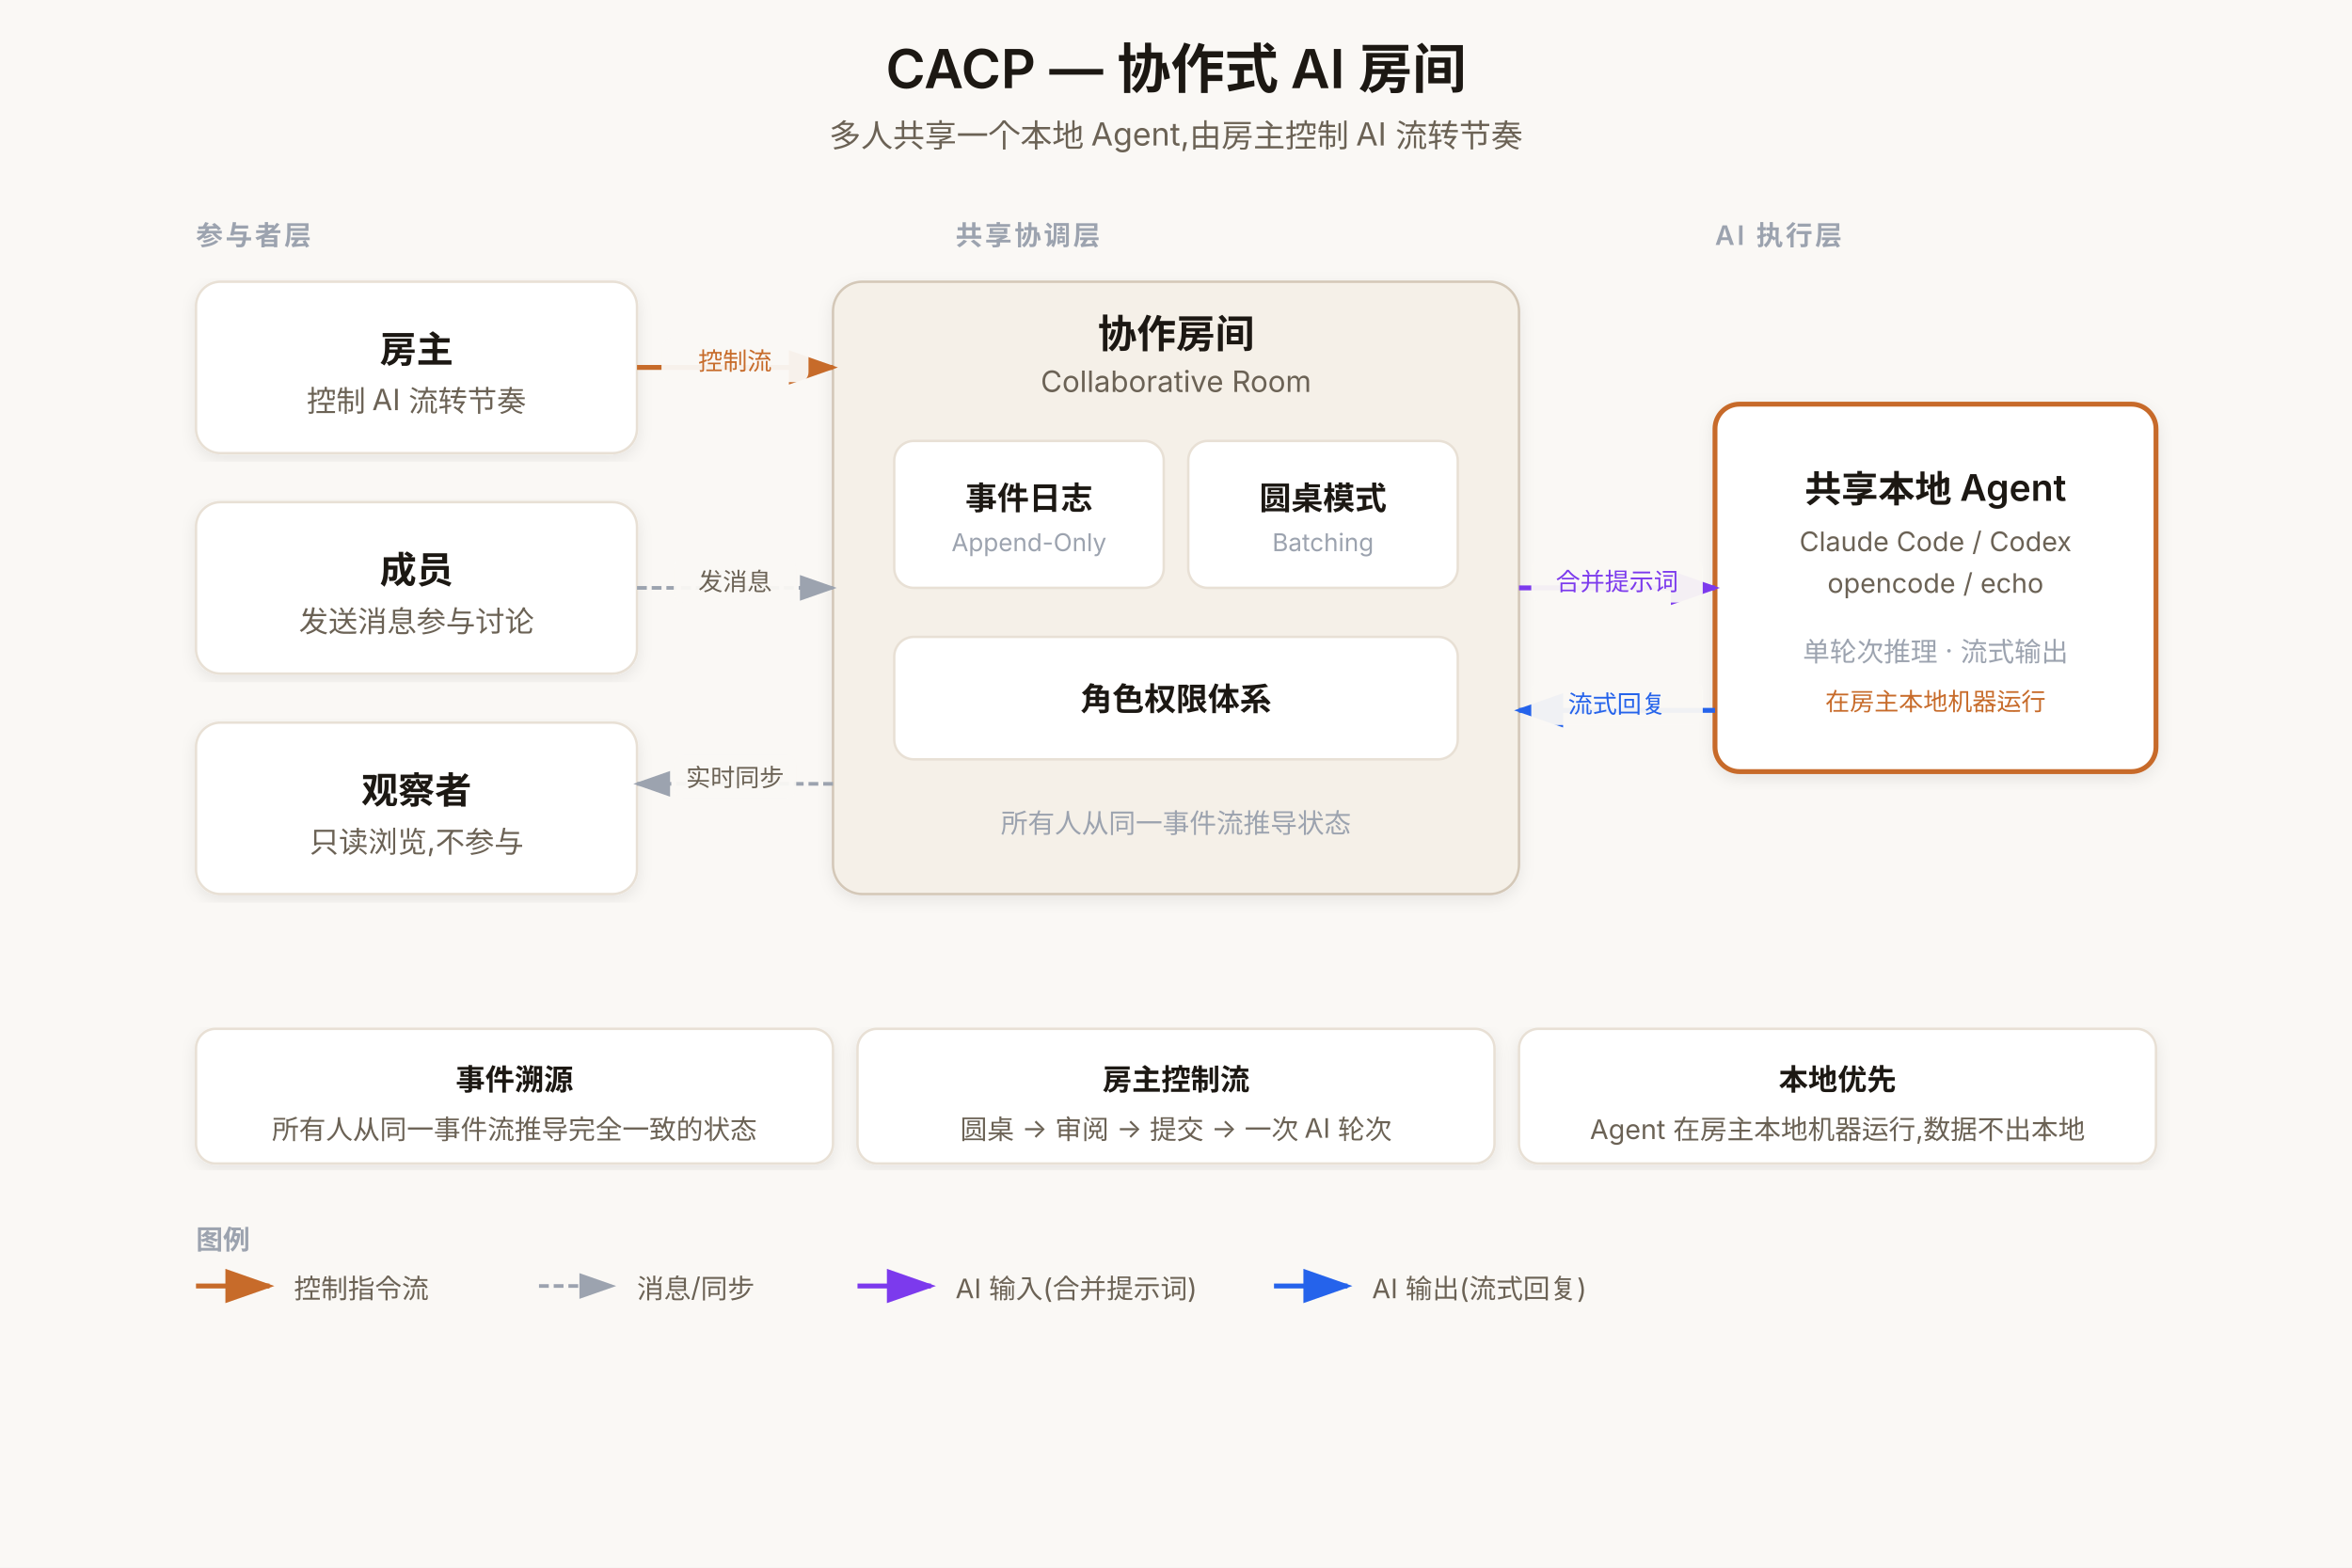
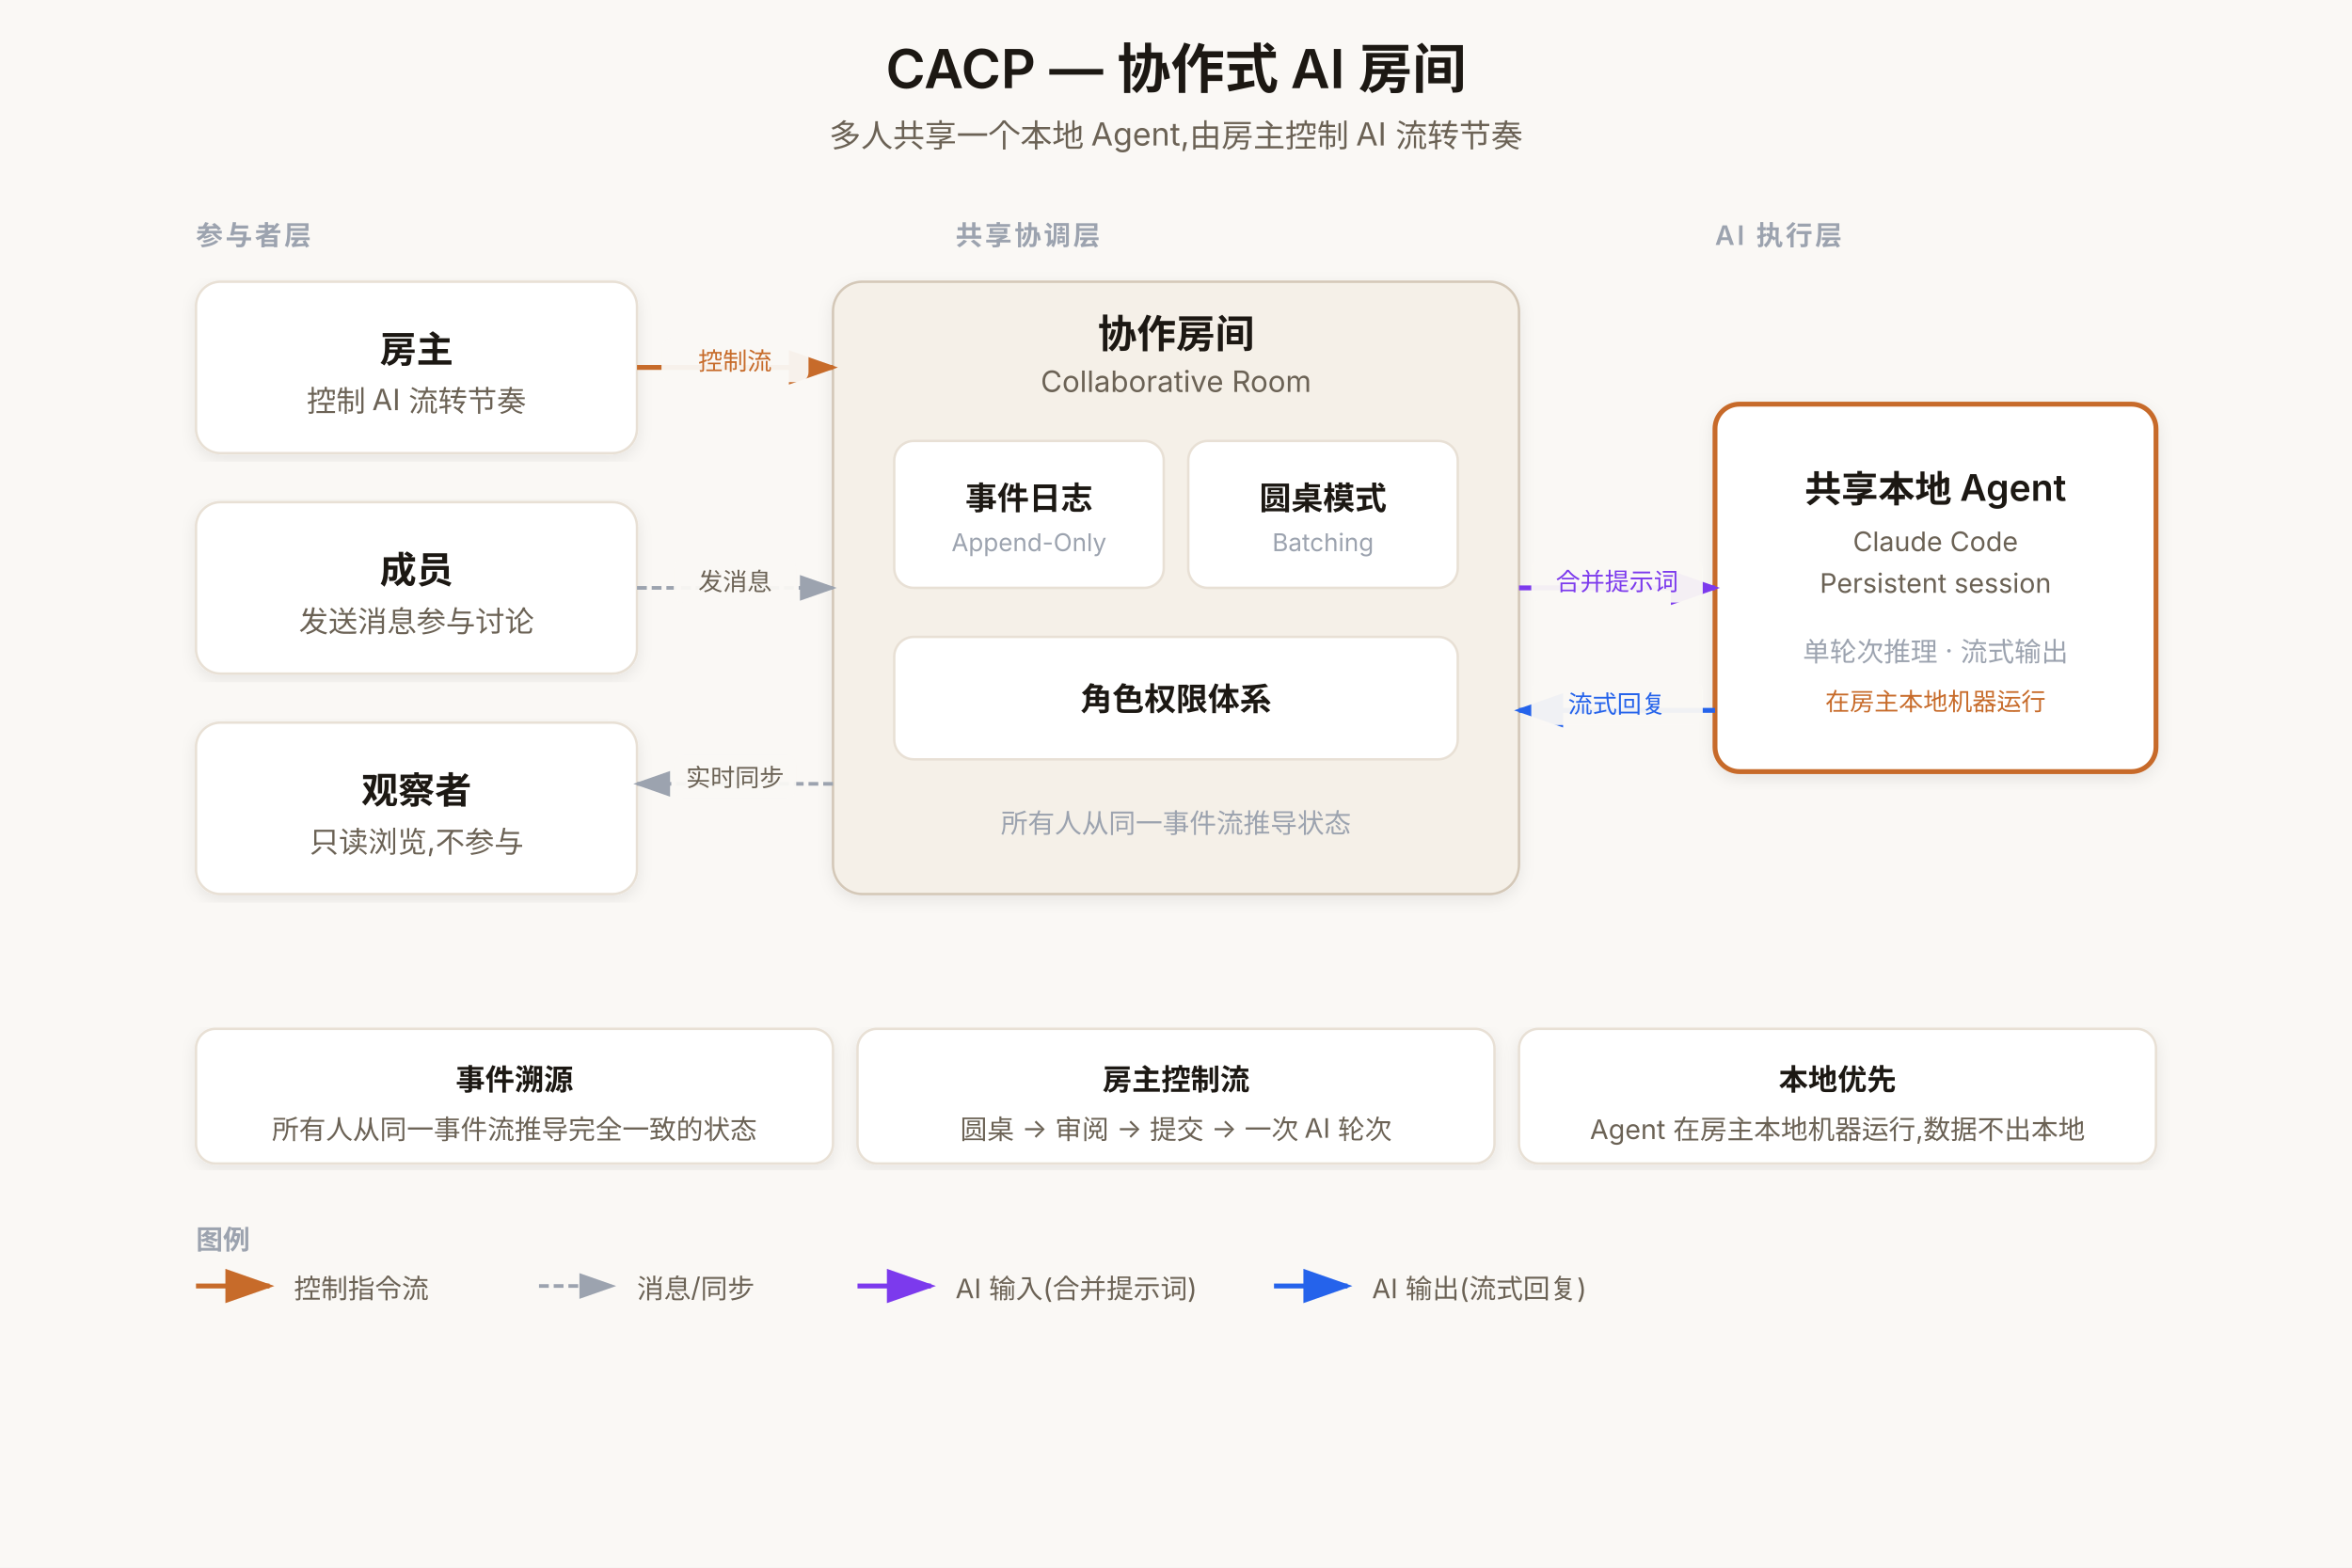
<svg xmlns="http://www.w3.org/2000/svg" viewBox="0 0 960 640">
  <defs>
    <filter id="shadow" x="-5%" y="-5%" width="110%" height="110%">
      <feDropShadow dx="0" dy="2" stdDeviation="3" flood-opacity="0.08" />
    </filter>
    <marker id="arrow-gray" markerWidth="10" markerHeight="7" refX="9" refY="3.5" orient="auto">
      <polygon points="0 0, 10 3.5, 0 7" fill="#9ca3af" />
    </marker>
    <marker id="arrow-accent" markerWidth="10" markerHeight="7" refX="9" refY="3.5" orient="auto">
      <polygon points="0 0, 10 3.5, 0 7" fill="#c76b2a" />
    </marker>
    <marker id="arrow-purple" markerWidth="10" markerHeight="7" refX="9" refY="3.5" orient="auto">
      <polygon points="0 0, 10 3.5, 0 7" fill="#7c3aed" />
    </marker>
    <marker id="arrow-blue" markerWidth="10" markerHeight="7" refX="9" refY="3.5" orient="auto">
      <polygon points="0 0, 10 3.5, 0 7" fill="#2563eb" />
    </marker>
  </defs>
  <rect width="960" height="640" fill="#faf8f5" />
  <text x="480" y="36" text-anchor="middle" font-family="system-ui, -apple-system, sans-serif" font-size="22" font-weight="600" fill="#1c1813">CACP — 协作式 AI 房间</text>
  <text x="480" y="60" text-anchor="middle" font-family="system-ui, -apple-system, sans-serif" font-size="13" fill="#6b6255">多人共享一个本地 Agent,由房主控制 AI 流转节奏</text>
  <text x="80" y="100" font-family="system-ui, -apple-system, sans-serif" font-size="11" font-weight="600" fill="#9ca3af" letter-spacing="1">参与者层</text>
  <rect x="80" y="115" width="180" height="70" rx="10" fill="#ffffff" stroke="#e8e0d5" stroke-width="1" filter="url(#shadow)" />
  <text x="170" y="148" text-anchor="middle" font-family="system-ui, -apple-system, sans-serif" font-size="15" font-weight="600" fill="#1c1813">房主</text>
  <text x="170" y="168" text-anchor="middle" font-family="system-ui, -apple-system, sans-serif" font-size="12" fill="#6b6255">控制 AI 流转节奏</text>
  <rect x="80" y="205" width="180" height="70" rx="10" fill="#ffffff" stroke="#e8e0d5" stroke-width="1" filter="url(#shadow)" />
  <text x="170" y="238" text-anchor="middle" font-family="system-ui, -apple-system, sans-serif" font-size="15" font-weight="600" fill="#1c1813">成员</text>
  <text x="170" y="258" text-anchor="middle" font-family="system-ui, -apple-system, sans-serif" font-size="12" fill="#6b6255">发送消息参与讨论</text>
  <rect x="80" y="295" width="180" height="70" rx="10" fill="#ffffff" stroke="#e8e0d5" stroke-width="1" filter="url(#shadow)" />
  <text x="170" y="328" text-anchor="middle" font-family="system-ui, -apple-system, sans-serif" font-size="15" font-weight="600" fill="#1c1813">观察者</text>
  <text x="170" y="348" text-anchor="middle" font-family="system-ui, -apple-system, sans-serif" font-size="12" fill="#6b6255">只读浏览,不参与</text>
  <text x="390" y="100" font-family="system-ui, -apple-system, sans-serif" font-size="11" font-weight="600" fill="#9ca3af" letter-spacing="1">共享协调层</text>
  <rect x="340" y="115" width="280" height="250" rx="12" fill="#f5f0e8" stroke="#d4c8b8" stroke-width="1" filter="url(#shadow)" />
  <text x="480" y="142" text-anchor="middle" font-family="system-ui, -apple-system, sans-serif" font-size="16" font-weight="600" fill="#1c1813">协作房间</text>
  <text x="480" y="160" text-anchor="middle" font-family="system-ui, -apple-system, sans-serif" font-size="12" fill="#6b6255">Collaborative Room</text>
  <rect x="365" y="180" width="110" height="60" rx="8" fill="#ffffff" stroke="#e8e0d5" stroke-width="1" />
  <text x="420" y="208" text-anchor="middle" font-family="system-ui, -apple-system, sans-serif" font-size="13" font-weight="600" fill="#1c1813">事件日志</text>
  <text x="420" y="225" text-anchor="middle" font-family="system-ui, -apple-system, sans-serif" font-size="10" fill="#9ca3af">Append-Only</text>
  <rect x="485" y="180" width="110" height="60" rx="8" fill="#ffffff" stroke="#e8e0d5" stroke-width="1" />
  <text x="540" y="208" text-anchor="middle" font-family="system-ui, -apple-system, sans-serif" font-size="13" font-weight="600" fill="#1c1813">圆桌模式</text>
  <text x="540" y="225" text-anchor="middle" font-family="system-ui, -apple-system, sans-serif" font-size="10" fill="#9ca3af">Batching</text>
  <rect x="365" y="260" width="230" height="50" rx="8" fill="#ffffff" stroke="#e8e0d5" stroke-width="1" />
  <text x="480" y="290" text-anchor="middle" font-family="system-ui, -apple-system, sans-serif" font-size="13" font-weight="600" fill="#1c1813">角色权限体系</text>
  <text x="480" y="340" text-anchor="middle" font-family="system-ui, -apple-system, sans-serif" font-size="11" fill="#9ca3af">所有人从同一事件流推导状态</text>
  <text x="700" y="100" font-family="system-ui, -apple-system, sans-serif" font-size="11" font-weight="600" fill="#9ca3af" letter-spacing="1">AI 执行层</text>
  <rect x="700" y="165" width="180" height="150" rx="10" fill="#ffffff" stroke="#c76b2a" stroke-width="2" filter="url(#shadow)" />
  <text x="790" y="205" text-anchor="middle" font-family="system-ui, -apple-system, sans-serif" font-size="15" font-weight="600" fill="#1c1813">共享本地 Agent</text>
-   <text x="790" y="225" text-anchor="middle" font-family="system-ui, -apple-system, sans-serif" font-size="11" fill="#6b6255">Claude Code / Codex</text>
-   <text x="790" y="242" text-anchor="middle" font-family="system-ui, -apple-system, sans-serif" font-size="11" fill="#6b6255">opencode / echo</text>
+   <text x="790" y="225" text-anchor="middle" font-family="system-ui, -apple-system, sans-serif" font-size="11" fill="#6b6255">Claude Code</text>
+   <text x="790" y="242" text-anchor="middle" font-family="system-ui, -apple-system, sans-serif" font-size="11" fill="#6b6255">Persistent session</text>
  <text x="790" y="270" text-anchor="middle" font-family="system-ui, -apple-system, sans-serif" font-size="11" fill="#9ca3af">单轮次推理 · 流式输出</text>
  <text x="790" y="290" text-anchor="middle" font-family="system-ui, -apple-system, sans-serif" font-size="10" fill="#c76b2a">在房主本地机器运行</text>
  <line x1="260" y1="150" x2="340" y2="150" stroke="#c76b2a" stroke-width="2" marker-end="url(#arrow-accent)" />
  <rect x="270" y="138" width="60" height="18" rx="4" fill="#faf8f5" opacity="0.95" />
  <text x="300" y="151" text-anchor="middle" font-family="system-ui, -apple-system, sans-serif" font-size="10" fill="#c76b2a">控制流</text>
  <line x1="260" y1="240" x2="340" y2="240" stroke="#9ca3af" stroke-width="1.5" marker-end="url(#arrow-gray)" stroke-dasharray="4,2" />
  <rect x="275" y="228" width="50" height="18" rx="4" fill="#faf8f5" opacity="0.95" />
  <text x="300" y="241" text-anchor="middle" font-family="system-ui, -apple-system, sans-serif" font-size="10" fill="#6b6255">发消息</text>
  <line x1="620" y1="240" x2="700" y2="240" stroke="#7c3aed" stroke-width="2" marker-end="url(#arrow-purple)" />
  <rect x="625" y="228" width="70" height="18" rx="4" fill="#faf8f5" opacity="0.95" />
  <text x="660" y="241" text-anchor="middle" font-family="system-ui, -apple-system, sans-serif" font-size="10" fill="#7c3aed">合并提示词</text>
  <line x1="700" y1="290" x2="620" y2="290" stroke="#2563eb" stroke-width="2" marker-end="url(#arrow-blue)" />
  <rect x="625" y="278" width="70" height="18" rx="4" fill="#faf8f5" opacity="0.95" />
  <text x="660" y="291" text-anchor="middle" font-family="system-ui, -apple-system, sans-serif" font-size="10" fill="#2563eb">流式回复</text>
  <line x1="340" y1="320" x2="260" y2="320" stroke="#9ca3af" stroke-width="1.5" marker-end="url(#arrow-gray)" stroke-dasharray="4,2" />
  <rect x="275" y="308" width="50" height="18" rx="4" fill="#faf8f5" opacity="0.95" />
  <text x="300" y="321" text-anchor="middle" font-family="system-ui, -apple-system, sans-serif" font-size="10" fill="#6b6255">实时同步</text>
  <rect x="80" y="420" width="260" height="55" rx="8" fill="#ffffff" stroke="#e8e0d5" stroke-width="1" filter="url(#shadow)" />
  <text x="210" y="445" text-anchor="middle" font-family="system-ui, -apple-system, sans-serif" font-size="12" font-weight="600" fill="#1c1813">事件溯源</text>
  <text x="210" y="465" text-anchor="middle" font-family="system-ui, -apple-system, sans-serif" font-size="11" fill="#6b6255">所有人从同一事件流推导完全一致的状态</text>
  <rect x="350" y="420" width="260" height="55" rx="8" fill="#ffffff" stroke="#e8e0d5" stroke-width="1" filter="url(#shadow)" />
  <text x="480" y="445" text-anchor="middle" font-family="system-ui, -apple-system, sans-serif" font-size="12" font-weight="600" fill="#1c1813">房主控制流</text>
  <text x="480" y="465" text-anchor="middle" font-family="system-ui, -apple-system, sans-serif" font-size="11" fill="#6b6255">圆桌 → 审阅 → 提交 → 一次 AI 轮次</text>
  <rect x="620" y="420" width="260" height="55" rx="8" fill="#ffffff" stroke="#e8e0d5" stroke-width="1" filter="url(#shadow)" />
  <text x="750" y="445" text-anchor="middle" font-family="system-ui, -apple-system, sans-serif" font-size="12" font-weight="600" fill="#1c1813">本地优先</text>
  <text x="750" y="465" text-anchor="middle" font-family="system-ui, -apple-system, sans-serif" font-size="11" fill="#6b6255">Agent 在房主本地机器运行,数据不出本地</text>
  <text x="80" y="510" font-family="system-ui, -apple-system, sans-serif" font-size="11" font-weight="600" fill="#9ca3af">图例</text>
  <line x1="80" y1="525" x2="110" y2="525" stroke="#c76b2a" stroke-width="2" marker-end="url(#arrow-accent)" />
  <text x="120" y="530" font-family="system-ui, -apple-system, sans-serif" font-size="11" fill="#6b6255">控制指令流</text>
  <line x1="220" y1="525" x2="250" y2="525" stroke="#9ca3af" stroke-width="1.5" marker-end="url(#arrow-gray)" stroke-dasharray="4,2" />
  <text x="260" y="530" font-family="system-ui, -apple-system, sans-serif" font-size="11" fill="#6b6255">消息/同步</text>
  <line x1="350" y1="525" x2="380" y2="525" stroke="#7c3aed" stroke-width="2" marker-end="url(#arrow-purple)" />
  <text x="390" y="530" font-family="system-ui, -apple-system, sans-serif" font-size="11" fill="#6b6255">AI 输入(合并提示词)</text>
  <line x1="520" y1="525" x2="550" y2="525" stroke="#2563eb" stroke-width="2" marker-end="url(#arrow-blue)" />
  <text x="560" y="530" font-family="system-ui, -apple-system, sans-serif" font-size="11" fill="#6b6255">AI 输出(流式回复)</text>
</svg>
